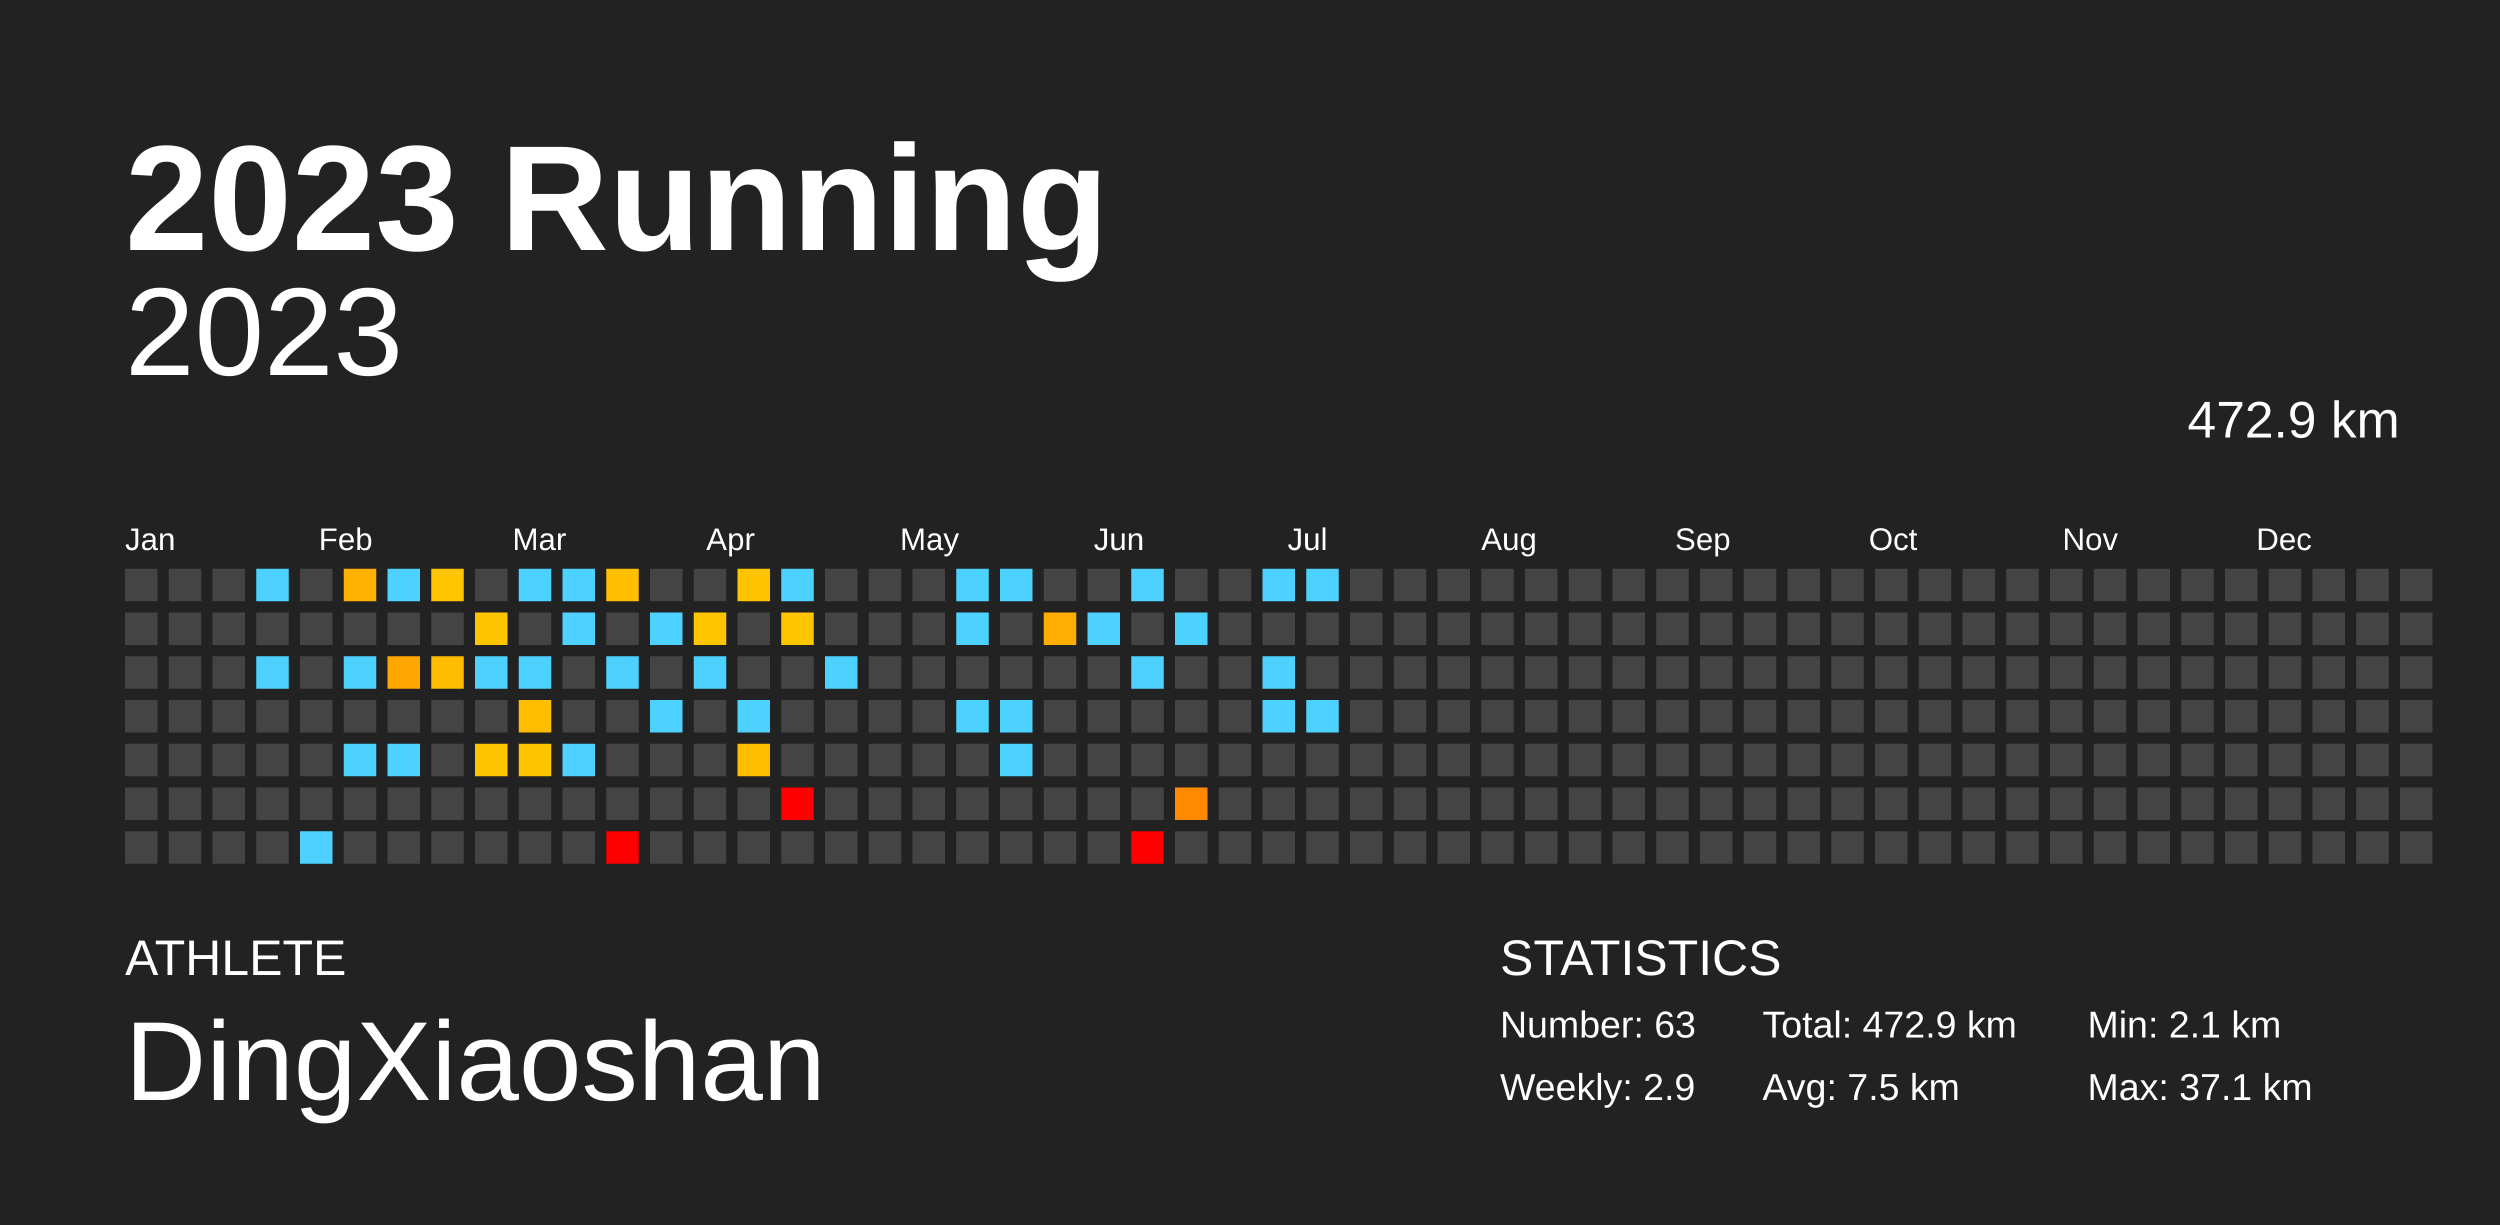
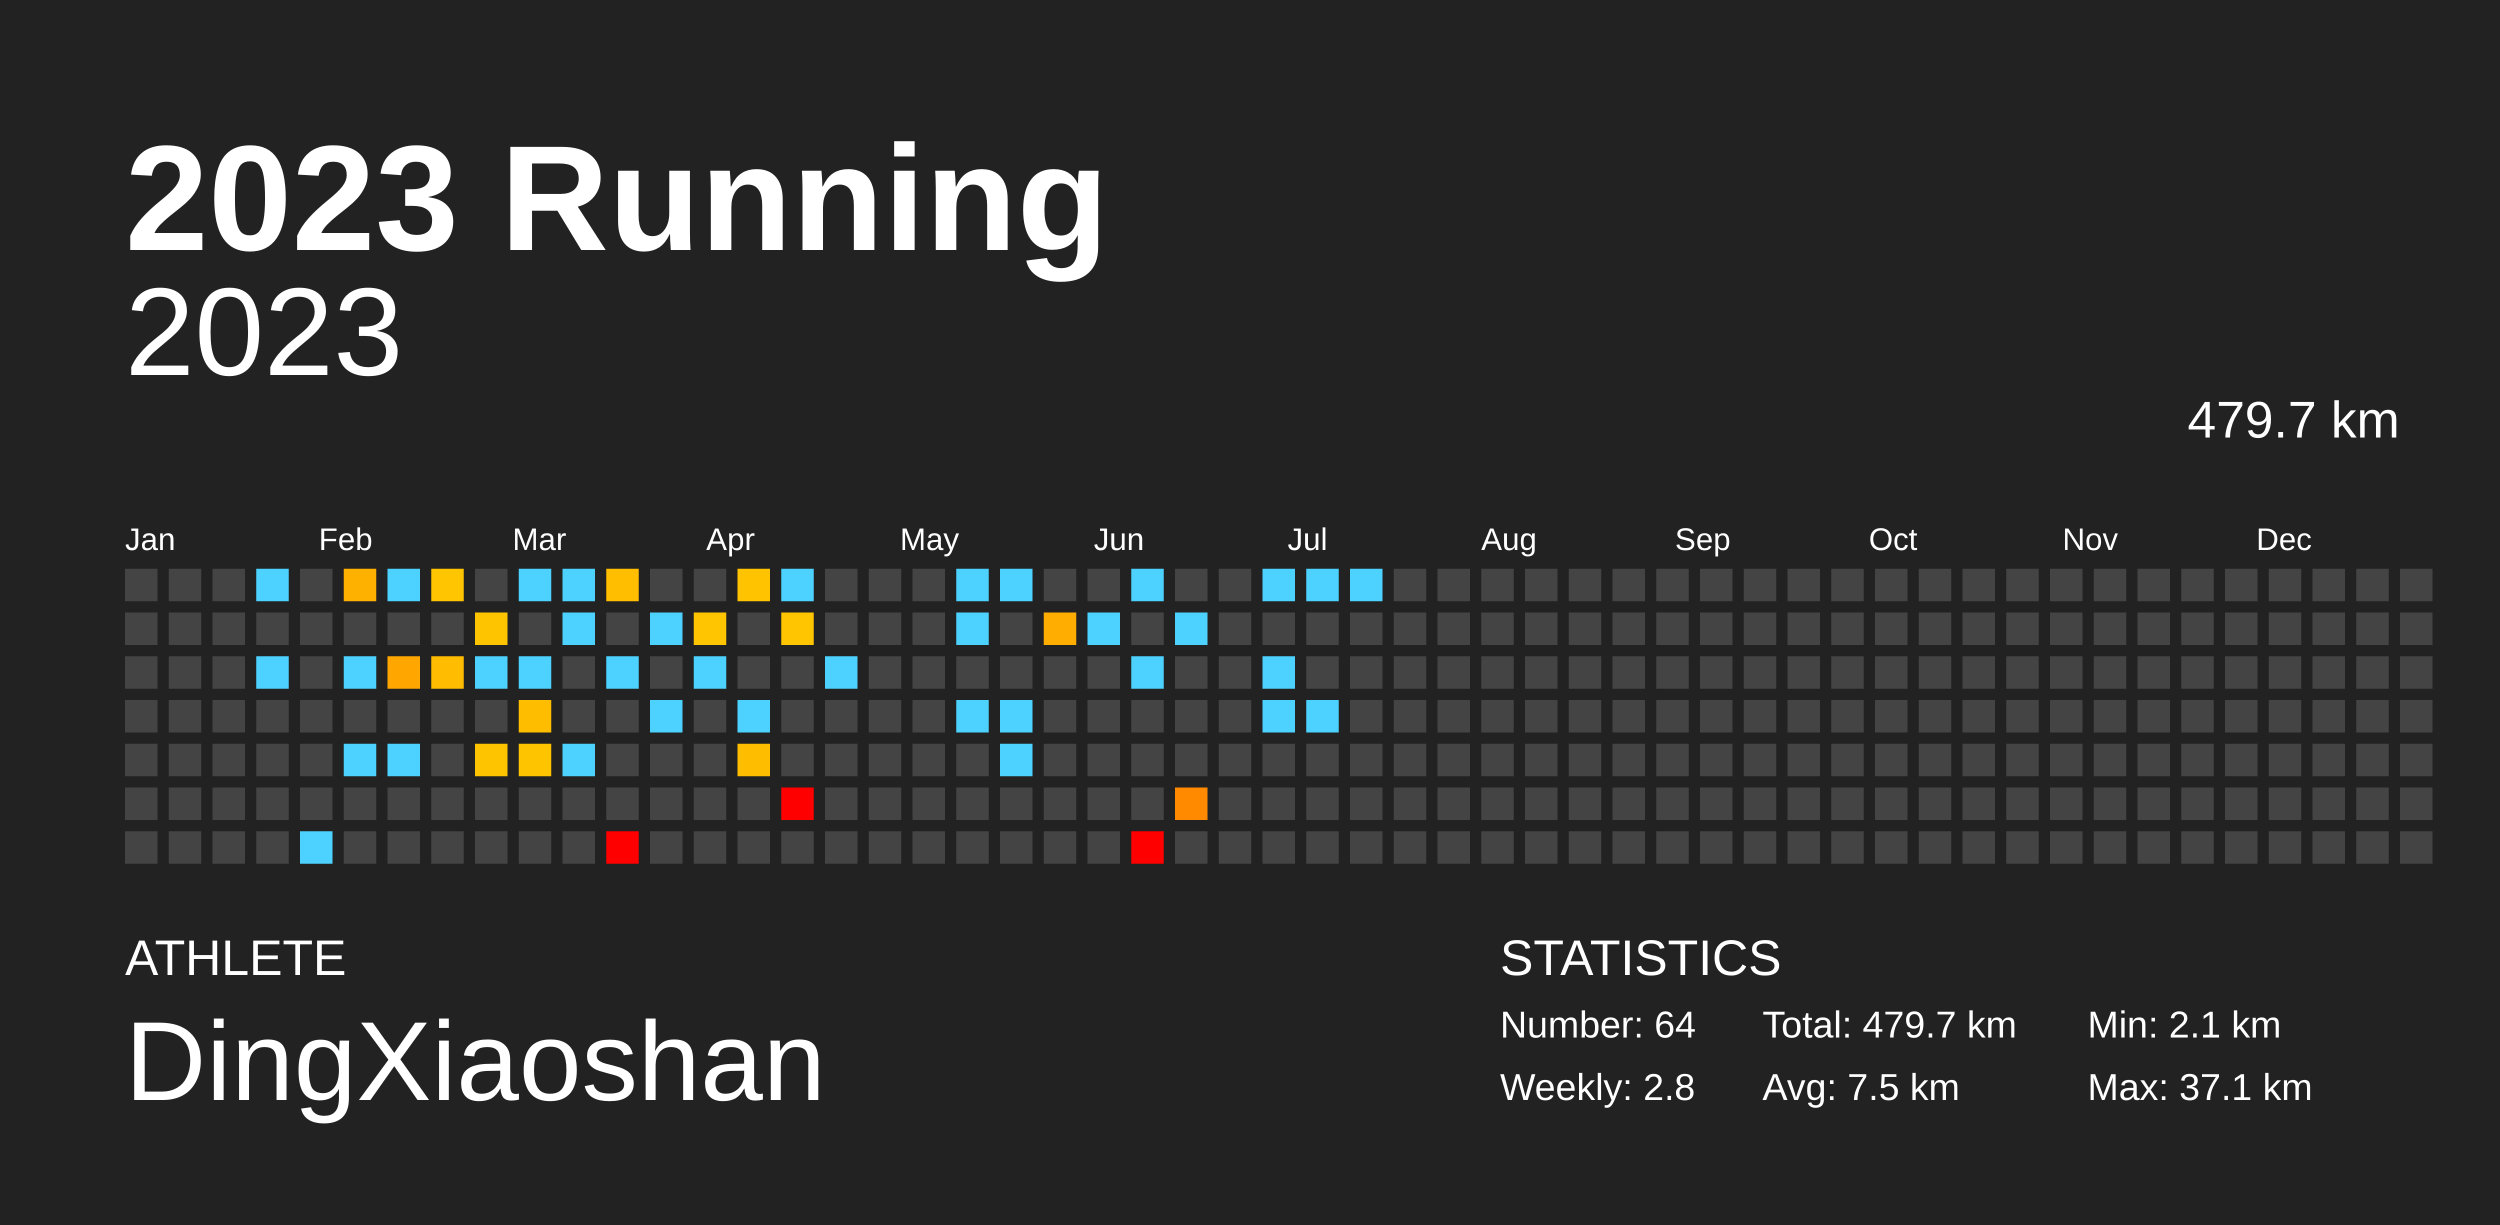
<svg xmlns="http://www.w3.org/2000/svg" baseProfile="full" height="98mm" version="1.1" viewBox="0,0,200,98" width="200mm">
  <defs />
  <rect fill="#222222" height="98" width="200" x="0" y="0" />
  <text fill="#FFFFFF" style="font-size:12px; font-family:Arial; font-weight:bold;" x="10" y="20">2023 Running</text>
  <text fill="#FFFFFF" style="font-size:4px; font-family:Arial" x="10" y="78">ATHLETE</text>
  <text fill="#FFFFFF" style="font-size:9px; font-family:Arial" x="10" y="88">DingXiaoshan</text>
  <text fill="#FFFFFF" style="font-size:4px; font-family:Arial" x="120" y="78">STATISTICS</text>
-   <text fill="#FFFFFF" style="font-size:3px; font-family:Arial" x="120" y="83">Number: 63</text>
-   <text fill="#FFFFFF" style="font-size:3px; font-family:Arial" x="120" y="88">Weekly: 2.9</text>
-   <text fill="#FFFFFF" style="font-size:3px; font-family:Arial" x="141" y="83">Total: 472.9 km</text>
+   <text fill="#FFFFFF" style="font-size:3px; font-family:Arial" x="120" y="83">Number: 64</text>
+   <text fill="#FFFFFF" style="font-size:3px; font-family:Arial" x="120" y="88">Weekly: 2.8</text>
+   <text fill="#FFFFFF" style="font-size:3px; font-family:Arial" x="141" y="83">Total: 479.7 km</text>
  <text fill="#FFFFFF" style="font-size:3px; font-family:Arial" x="141" y="88">Avg: 7.5 km</text>
  <text fill="#FFFFFF" style="font-size:3px; font-family:Arial" x="167" y="83">Min: 2.1 km</text>
  <text fill="#FFFFFF" style="font-size:3px; font-family:Arial" x="167" y="88">Max: 37.1 km</text>
  <text alignment-baseline="hanging" fill="#FFFFFF" style="font-size:10.0px; font-family:Arial;" x="10" y="30">2023</text>
-   <text alignment-baseline="hanging" fill="#FFFFFF" style="font-size:4.125px; font-family:Arial;" x="175" y="35">472.9 km</text>
+   <text alignment-baseline="hanging" fill="#FFFFFF" style="font-size:4.125px; font-family:Arial;" x="175" y="35">479.7 km</text>
  <text fill="#FFFFFF" style="font-size:2.5px; font-family:Arial" x="10.0" y="44">Jan</text>
  <text fill="#FFFFFF" style="font-size:2.5px; font-family:Arial" x="25.5" y="44">Feb</text>
  <text fill="#FFFFFF" style="font-size:2.5px; font-family:Arial" x="41.0" y="44">Mar</text>
  <text fill="#FFFFFF" style="font-size:2.5px; font-family:Arial" x="56.5" y="44">Apr</text>
  <text fill="#FFFFFF" style="font-size:2.5px; font-family:Arial" x="72.0" y="44">May</text>
  <text fill="#FFFFFF" style="font-size:2.5px; font-family:Arial" x="87.5" y="44">Jun</text>
  <text fill="#FFFFFF" style="font-size:2.5px; font-family:Arial" x="103.0" y="44">Jul</text>
  <text fill="#FFFFFF" style="font-size:2.5px; font-family:Arial" x="118.5" y="44">Aug</text>
  <text fill="#FFFFFF" style="font-size:2.5px; font-family:Arial" x="134.0" y="44">Sep</text>
  <text fill="#FFFFFF" style="font-size:2.5px; font-family:Arial" x="149.5" y="44">Oct</text>
  <text fill="#FFFFFF" style="font-size:2.5px; font-family:Arial" x="165.0" y="44">Nov</text>
  <text fill="#FFFFFF" style="font-size:2.5px; font-family:Arial" x="180.5" y="44">Dec</text>
  <rect fill="#444444" height="2.6" width="2.6" x="10.0" y="45.5" />
  <rect fill="#444444" height="2.6" width="2.6" x="10.0" y="49.0" />
  <rect fill="#444444" height="2.6" width="2.6" x="10.0" y="52.5" />
  <rect fill="#444444" height="2.6" width="2.6" x="10.0" y="56.0" />
  <rect fill="#444444" height="2.6" width="2.6" x="10.0" y="59.5" />
  <rect fill="#444444" height="2.6" width="2.6" x="10.0" y="63.0" />
  <rect fill="#444444" height="2.6" width="2.6" x="10.0" y="66.5" />
  <rect fill="#444444" height="2.6" width="2.6" x="13.5" y="45.5" />
  <rect fill="#444444" height="2.6" width="2.6" x="13.5" y="49.0" />
  <rect fill="#444444" height="2.6" width="2.6" x="13.5" y="52.5" />
  <rect fill="#444444" height="2.6" width="2.6" x="13.5" y="56.0" />
  <rect fill="#444444" height="2.6" width="2.6" x="13.5" y="59.5" />
  <rect fill="#444444" height="2.6" width="2.6" x="13.5" y="63.0" />
  <rect fill="#444444" height="2.6" width="2.6" x="13.5" y="66.5" />
  <rect fill="#444444" height="2.6" width="2.6" x="17.0" y="45.5" />
  <rect fill="#444444" height="2.6" width="2.6" x="17.0" y="49.0" />
  <rect fill="#444444" height="2.6" width="2.6" x="17.0" y="52.5" />
  <rect fill="#444444" height="2.6" width="2.6" x="17.0" y="56.0" />
  <rect fill="#444444" height="2.6" width="2.6" x="17.0" y="59.5" />
  <rect fill="#444444" height="2.6" width="2.6" x="17.0" y="63.0" />
  <rect fill="#444444" height="2.6" width="2.6" x="17.0" y="66.5" />
  <rect fill="#4dd2ff" height="2.6" width="2.6" x="20.5" y="45.5" />
  <rect fill="#444444" height="2.6" width="2.6" x="20.5" y="49.0" />
  <rect fill="#4dd2ff" height="2.6" width="2.6" x="20.5" y="52.5" />
  <rect fill="#444444" height="2.6" width="2.6" x="20.5" y="56.0" />
  <rect fill="#444444" height="2.6" width="2.6" x="20.5" y="59.5" />
  <rect fill="#444444" height="2.6" width="2.6" x="20.5" y="63.0" />
  <rect fill="#444444" height="2.6" width="2.6" x="20.5" y="66.5" />
  <rect fill="#444444" height="2.6" width="2.6" x="24.0" y="45.5" />
  <rect fill="#444444" height="2.6" width="2.6" x="24.0" y="49.0" />
  <rect fill="#444444" height="2.6" width="2.6" x="24.0" y="52.5" />
  <rect fill="#444444" height="2.6" width="2.6" x="24.0" y="56.0" />
  <rect fill="#444444" height="2.6" width="2.6" x="24.0" y="59.5" />
  <rect fill="#444444" height="2.6" width="2.6" x="24.0" y="63.0" />
  <rect fill="#4dd2ff" height="2.6" width="2.6" x="24.0" y="66.5" />
  <rect fill="#ffb100" height="2.6" width="2.6" x="27.5" y="45.5" />
  <rect fill="#444444" height="2.6" width="2.6" x="27.5" y="49.0" />
  <rect fill="#4dd2ff" height="2.6" width="2.6" x="27.5" y="52.5" />
  <rect fill="#444444" height="2.6" width="2.6" x="27.5" y="56.0" />
  <rect fill="#4dd2ff" height="2.6" width="2.6" x="27.5" y="59.5" />
  <rect fill="#444444" height="2.6" width="2.6" x="27.5" y="63.0" />
  <rect fill="#444444" height="2.6" width="2.6" x="27.5" y="66.5" />
  <rect fill="#4dd2ff" height="2.6" width="2.6" x="31.0" y="45.5" />
  <rect fill="#444444" height="2.6" width="2.6" x="31.0" y="49.0" />
  <rect fill="#ffa700" height="2.6" width="2.6" x="31.0" y="52.5" />
  <rect fill="#444444" height="2.6" width="2.6" x="31.0" y="56.0" />
  <rect fill="#4dd2ff" height="2.6" width="2.6" x="31.0" y="59.5" />
  <rect fill="#444444" height="2.6" width="2.6" x="31.0" y="63.0" />
  <rect fill="#444444" height="2.6" width="2.6" x="31.0" y="66.5" />
  <rect fill="#ffc500" height="2.6" width="2.6" x="34.5" y="45.5" />
  <rect fill="#444444" height="2.6" width="2.6" x="34.5" y="49.0" />
  <rect fill="#ffbc00" height="2.6" width="2.6" x="34.5" y="52.5" />
  <rect fill="#444444" height="2.6" width="2.6" x="34.5" y="56.0" />
  <rect fill="#444444" height="2.6" width="2.6" x="34.5" y="59.5" />
  <rect fill="#444444" height="2.6" width="2.6" x="34.5" y="63.0" />
  <rect fill="#444444" height="2.6" width="2.6" x="34.5" y="66.5" />
  <rect fill="#444444" height="2.6" width="2.6" x="38.0" y="45.5" />
  <rect fill="#ffc400" height="2.6" width="2.6" x="38.0" y="49.0" />
  <rect fill="#4dd2ff" height="2.6" width="2.6" x="38.0" y="52.5" />
  <rect fill="#444444" height="2.6" width="2.6" x="38.0" y="56.0" />
  <rect fill="#ffc400" height="2.6" width="2.6" x="38.0" y="59.5" />
  <rect fill="#444444" height="2.6" width="2.6" x="38.0" y="63.0" />
  <rect fill="#444444" height="2.6" width="2.6" x="38.0" y="66.5" />
  <rect fill="#4dd2ff" height="2.6" width="2.6" x="41.5" y="45.5" />
  <rect fill="#444444" height="2.6" width="2.6" x="41.5" y="49.0" />
  <rect fill="#4dd2ff" height="2.6" width="2.6" x="41.5" y="52.5" />
  <rect fill="#ffbd00" height="2.6" width="2.6" x="41.5" y="56.0" />
  <rect fill="#ffc400" height="2.6" width="2.6" x="41.5" y="59.5" />
  <rect fill="#444444" height="2.6" width="2.6" x="41.5" y="63.0" />
  <rect fill="#444444" height="2.6" width="2.6" x="41.5" y="66.5" />
  <rect fill="#4dd2ff" height="2.6" width="2.6" x="45.0" y="45.5" />
  <rect fill="#4dd2ff" height="2.6" width="2.6" x="45.0" y="49.0" />
  <rect fill="#444444" height="2.6" width="2.6" x="45.0" y="52.5" />
  <rect fill="#444444" height="2.6" width="2.6" x="45.0" y="56.0" />
  <rect fill="#4dd2ff" height="2.6" width="2.6" x="45.0" y="59.5" />
  <rect fill="#444444" height="2.6" width="2.6" x="45.0" y="63.0" />
  <rect fill="#444444" height="2.6" width="2.6" x="45.0" y="66.5" />
  <rect fill="#ffbe00" height="2.6" width="2.6" x="48.5" y="45.5" />
  <rect fill="#444444" height="2.6" width="2.6" x="48.5" y="49.0" />
  <rect fill="#4dd2ff" height="2.6" width="2.6" x="48.5" y="52.5" />
  <rect fill="#444444" height="2.6" width="2.6" x="48.5" y="56.0" />
  <rect fill="#444444" height="2.6" width="2.6" x="48.5" y="59.5" />
  <rect fill="#444444" height="2.6" width="2.6" x="48.5" y="63.0" />
  <rect fill="red" height="2.6" width="2.6" x="48.5" y="66.5" />
  <rect fill="#444444" height="2.6" width="2.6" x="52.0" y="45.5" />
  <rect fill="#4dd2ff" height="2.6" width="2.6" x="52.0" y="49.0" />
  <rect fill="#444444" height="2.6" width="2.6" x="52.0" y="52.5" />
  <rect fill="#4dd2ff" height="2.6" width="2.6" x="52.0" y="56.0" />
  <rect fill="#444444" height="2.6" width="2.6" x="52.0" y="59.5" />
  <rect fill="#444444" height="2.6" width="2.6" x="52.0" y="63.0" />
  <rect fill="#444444" height="2.6" width="2.6" x="52.0" y="66.5" />
  <rect fill="#444444" height="2.6" width="2.6" x="55.5" y="45.5" />
  <rect fill="#ffc500" height="2.6" width="2.6" x="55.5" y="49.0" />
  <rect fill="#4dd2ff" height="2.6" width="2.6" x="55.5" y="52.5" />
  <rect fill="#444444" height="2.6" width="2.6" x="55.5" y="56.0" />
  <rect fill="#444444" height="2.6" width="2.6" x="55.5" y="59.5" />
  <rect fill="#444444" height="2.6" width="2.6" x="55.5" y="63.0" />
  <rect fill="#444444" height="2.6" width="2.6" x="55.5" y="66.5" />
  <rect fill="#ffc300" height="2.6" width="2.6" x="59.0" y="45.5" />
  <rect fill="#444444" height="2.6" width="2.6" x="59.0" y="49.0" />
  <rect fill="#444444" height="2.6" width="2.6" x="59.0" y="52.5" />
  <rect fill="#4dd2ff" height="2.6" width="2.6" x="59.0" y="56.0" />
  <rect fill="#ffbd00" height="2.6" width="2.6" x="59.0" y="59.5" />
  <rect fill="#444444" height="2.6" width="2.6" x="59.0" y="63.0" />
  <rect fill="#444444" height="2.6" width="2.6" x="59.0" y="66.5" />
  <rect fill="#4dd2ff" height="2.6" width="2.6" x="62.5" y="45.5" />
  <rect fill="#ffc500" height="2.6" width="2.6" x="62.5" y="49.0" />
  <rect fill="#444444" height="2.6" width="2.6" x="62.5" y="52.5" />
  <rect fill="#444444" height="2.6" width="2.6" x="62.5" y="56.0" />
  <rect fill="#444444" height="2.6" width="2.6" x="62.5" y="59.5" />
  <rect fill="red" height="2.6" width="2.6" x="62.5" y="63.0" />
  <rect fill="#444444" height="2.6" width="2.6" x="62.5" y="66.5" />
  <rect fill="#444444" height="2.6" width="2.6" x="66.0" y="45.5" />
  <rect fill="#444444" height="2.6" width="2.6" x="66.0" y="49.0" />
  <rect fill="#4dd2ff" height="2.6" width="2.6" x="66.0" y="52.5" />
  <rect fill="#444444" height="2.6" width="2.6" x="66.0" y="56.0" />
  <rect fill="#444444" height="2.6" width="2.6" x="66.0" y="59.5" />
  <rect fill="#444444" height="2.6" width="2.6" x="66.0" y="63.0" />
  <rect fill="#444444" height="2.6" width="2.6" x="66.0" y="66.5" />
  <rect fill="#444444" height="2.6" width="2.6" x="69.5" y="45.5" />
  <rect fill="#444444" height="2.6" width="2.6" x="69.5" y="49.0" />
  <rect fill="#444444" height="2.6" width="2.6" x="69.5" y="52.5" />
  <rect fill="#444444" height="2.6" width="2.6" x="69.5" y="56.0" />
  <rect fill="#444444" height="2.6" width="2.6" x="69.5" y="59.5" />
  <rect fill="#444444" height="2.6" width="2.6" x="69.5" y="63.0" />
  <rect fill="#444444" height="2.6" width="2.6" x="69.5" y="66.5" />
  <rect fill="#444444" height="2.6" width="2.6" x="73.0" y="45.5" />
  <rect fill="#444444" height="2.6" width="2.6" x="73.0" y="49.0" />
  <rect fill="#444444" height="2.6" width="2.6" x="73.0" y="52.5" />
  <rect fill="#444444" height="2.6" width="2.6" x="73.0" y="56.0" />
  <rect fill="#444444" height="2.6" width="2.6" x="73.0" y="59.5" />
  <rect fill="#444444" height="2.6" width="2.6" x="73.0" y="63.0" />
  <rect fill="#444444" height="2.6" width="2.6" x="73.0" y="66.5" />
  <rect fill="#4dd2ff" height="2.6" width="2.6" x="76.5" y="45.5" />
  <rect fill="#4dd2ff" height="2.6" width="2.6" x="76.5" y="49.0" />
  <rect fill="#444444" height="2.6" width="2.6" x="76.5" y="52.5" />
  <rect fill="#4dd2ff" height="2.6" width="2.6" x="76.5" y="56.0" />
  <rect fill="#444444" height="2.6" width="2.6" x="76.5" y="59.5" />
  <rect fill="#444444" height="2.6" width="2.6" x="76.5" y="63.0" />
  <rect fill="#444444" height="2.6" width="2.6" x="76.5" y="66.5" />
  <rect fill="#4dd2ff" height="2.6" width="2.6" x="80.0" y="45.5" />
  <rect fill="#444444" height="2.6" width="2.6" x="80.0" y="49.0" />
  <rect fill="#444444" height="2.6" width="2.6" x="80.0" y="52.5" />
  <rect fill="#4dd2ff" height="2.6" width="2.6" x="80.0" y="56.0" />
  <rect fill="#4dd2ff" height="2.6" width="2.6" x="80.0" y="59.5" />
  <rect fill="#444444" height="2.6" width="2.6" x="80.0" y="63.0" />
  <rect fill="#444444" height="2.6" width="2.6" x="80.0" y="66.5" />
  <rect fill="#444444" height="2.6" width="2.6" x="83.5" y="45.5" />
  <rect fill="#ffad00" height="2.6" width="2.6" x="83.5" y="49.0" />
  <rect fill="#444444" height="2.6" width="2.6" x="83.5" y="52.5" />
  <rect fill="#444444" height="2.6" width="2.6" x="83.5" y="56.0" />
  <rect fill="#444444" height="2.6" width="2.6" x="83.5" y="59.5" />
  <rect fill="#444444" height="2.6" width="2.6" x="83.5" y="63.0" />
  <rect fill="#444444" height="2.6" width="2.6" x="83.5" y="66.5" />
  <rect fill="#444444" height="2.6" width="2.6" x="87.0" y="45.5" />
  <rect fill="#4dd2ff" height="2.6" width="2.6" x="87.0" y="49.0" />
  <rect fill="#444444" height="2.6" width="2.6" x="87.0" y="52.5" />
  <rect fill="#444444" height="2.6" width="2.6" x="87.0" y="56.0" />
  <rect fill="#444444" height="2.6" width="2.6" x="87.0" y="59.5" />
  <rect fill="#444444" height="2.6" width="2.6" x="87.0" y="63.0" />
  <rect fill="#444444" height="2.6" width="2.6" x="87.0" y="66.5" />
  <rect fill="#4dd2ff" height="2.6" width="2.6" x="90.5" y="45.5" />
  <rect fill="#444444" height="2.6" width="2.6" x="90.5" y="49.0" />
  <rect fill="#4dd2ff" height="2.6" width="2.6" x="90.5" y="52.5" />
  <rect fill="#444444" height="2.6" width="2.6" x="90.5" y="56.0" />
  <rect fill="#444444" height="2.6" width="2.6" x="90.5" y="59.5" />
  <rect fill="#444444" height="2.6" width="2.6" x="90.5" y="63.0" />
  <rect fill="red" height="2.6" width="2.6" x="90.5" y="66.5" />
  <rect fill="#444444" height="2.6" width="2.6" x="94.0" y="45.5" />
  <rect fill="#4dd2ff" height="2.6" width="2.6" x="94.0" y="49.0" />
  <rect fill="#444444" height="2.6" width="2.6" x="94.0" y="52.5" />
  <rect fill="#444444" height="2.6" width="2.6" x="94.0" y="56.0" />
  <rect fill="#444444" height="2.6" width="2.6" x="94.0" y="59.5" />
  <rect fill="#ff8a00" height="2.6" width="2.6" x="94.0" y="63.0" />
  <rect fill="#444444" height="2.6" width="2.6" x="94.0" y="66.5" />
  <rect fill="#444444" height="2.6" width="2.6" x="97.5" y="45.5" />
  <rect fill="#444444" height="2.6" width="2.6" x="97.5" y="49.0" />
  <rect fill="#444444" height="2.6" width="2.6" x="97.5" y="52.5" />
  <rect fill="#444444" height="2.6" width="2.6" x="97.5" y="56.0" />
  <rect fill="#444444" height="2.6" width="2.6" x="97.5" y="59.5" />
  <rect fill="#444444" height="2.6" width="2.6" x="97.5" y="63.0" />
  <rect fill="#444444" height="2.6" width="2.6" x="97.5" y="66.5" />
  <rect fill="#4dd2ff" height="2.6" width="2.6" x="101.0" y="45.5" />
  <rect fill="#444444" height="2.6" width="2.6" x="101.0" y="49.0" />
  <rect fill="#4dd2ff" height="2.6" width="2.6" x="101.0" y="52.5" />
  <rect fill="#4dd2ff" height="2.6" width="2.6" x="101.0" y="56.0" />
  <rect fill="#444444" height="2.6" width="2.6" x="101.0" y="59.5" />
  <rect fill="#444444" height="2.6" width="2.6" x="101.0" y="63.0" />
  <rect fill="#444444" height="2.6" width="2.6" x="101.0" y="66.5" />
  <rect fill="#4dd2ff" height="2.6" width="2.6" x="104.5" y="45.5" />
  <rect fill="#444444" height="2.6" width="2.6" x="104.5" y="49.0" />
  <rect fill="#444444" height="2.6" width="2.6" x="104.5" y="52.5" />
  <rect fill="#4dd2ff" height="2.6" width="2.6" x="104.5" y="56.0" />
  <rect fill="#444444" height="2.6" width="2.6" x="104.5" y="59.5" />
  <rect fill="#444444" height="2.6" width="2.6" x="104.5" y="63.0" />
  <rect fill="#444444" height="2.6" width="2.6" x="104.5" y="66.5" />
-   <rect fill="#444444" height="2.6" width="2.6" x="108.0" y="45.5" />
+   <rect fill="#4dd2ff" height="2.6" width="2.6" x="108.0" y="45.5" />
  <rect fill="#444444" height="2.6" width="2.6" x="108.0" y="49.0" />
  <rect fill="#444444" height="2.6" width="2.6" x="108.0" y="52.5" />
  <rect fill="#444444" height="2.6" width="2.6" x="108.0" y="56.0" />
  <rect fill="#444444" height="2.6" width="2.6" x="108.0" y="59.5" />
  <rect fill="#444444" height="2.6" width="2.6" x="108.0" y="63.0" />
  <rect fill="#444444" height="2.6" width="2.6" x="108.0" y="66.5" />
  <rect fill="#444444" height="2.6" width="2.6" x="111.5" y="45.5" />
  <rect fill="#444444" height="2.6" width="2.6" x="111.5" y="49.0" />
  <rect fill="#444444" height="2.6" width="2.6" x="111.5" y="52.5" />
  <rect fill="#444444" height="2.6" width="2.6" x="111.5" y="56.0" />
  <rect fill="#444444" height="2.6" width="2.6" x="111.5" y="59.5" />
  <rect fill="#444444" height="2.6" width="2.6" x="111.5" y="63.0" />
  <rect fill="#444444" height="2.6" width="2.6" x="111.5" y="66.5" />
  <rect fill="#444444" height="2.6" width="2.6" x="115.0" y="45.5" />
  <rect fill="#444444" height="2.6" width="2.6" x="115.0" y="49.0" />
  <rect fill="#444444" height="2.6" width="2.6" x="115.0" y="52.5" />
  <rect fill="#444444" height="2.6" width="2.6" x="115.0" y="56.0" />
  <rect fill="#444444" height="2.6" width="2.6" x="115.0" y="59.5" />
  <rect fill="#444444" height="2.6" width="2.6" x="115.0" y="63.0" />
  <rect fill="#444444" height="2.6" width="2.6" x="115.0" y="66.5" />
  <rect fill="#444444" height="2.6" width="2.6" x="118.5" y="45.5" />
  <rect fill="#444444" height="2.6" width="2.6" x="118.5" y="49.0" />
  <rect fill="#444444" height="2.6" width="2.6" x="118.5" y="52.5" />
  <rect fill="#444444" height="2.6" width="2.6" x="118.5" y="56.0" />
  <rect fill="#444444" height="2.6" width="2.6" x="118.5" y="59.5" />
  <rect fill="#444444" height="2.6" width="2.6" x="118.5" y="63.0" />
  <rect fill="#444444" height="2.6" width="2.6" x="118.5" y="66.5" />
  <rect fill="#444444" height="2.6" width="2.6" x="122.0" y="45.5" />
  <rect fill="#444444" height="2.6" width="2.6" x="122.0" y="49.0" />
  <rect fill="#444444" height="2.6" width="2.6" x="122.0" y="52.5" />
  <rect fill="#444444" height="2.6" width="2.6" x="122.0" y="56.0" />
  <rect fill="#444444" height="2.6" width="2.6" x="122.0" y="59.5" />
  <rect fill="#444444" height="2.6" width="2.6" x="122.0" y="63.0" />
  <rect fill="#444444" height="2.6" width="2.6" x="122.0" y="66.5" />
  <rect fill="#444444" height="2.6" width="2.6" x="125.5" y="45.5" />
  <rect fill="#444444" height="2.6" width="2.6" x="125.5" y="49.0" />
  <rect fill="#444444" height="2.6" width="2.6" x="125.5" y="52.5" />
  <rect fill="#444444" height="2.6" width="2.6" x="125.5" y="56.0" />
  <rect fill="#444444" height="2.6" width="2.6" x="125.5" y="59.5" />
  <rect fill="#444444" height="2.6" width="2.6" x="125.5" y="63.0" />
  <rect fill="#444444" height="2.6" width="2.6" x="125.5" y="66.5" />
  <rect fill="#444444" height="2.6" width="2.6" x="129.0" y="45.5" />
  <rect fill="#444444" height="2.6" width="2.6" x="129.0" y="49.0" />
  <rect fill="#444444" height="2.6" width="2.6" x="129.0" y="52.5" />
  <rect fill="#444444" height="2.6" width="2.6" x="129.0" y="56.0" />
  <rect fill="#444444" height="2.6" width="2.6" x="129.0" y="59.5" />
  <rect fill="#444444" height="2.6" width="2.6" x="129.0" y="63.0" />
  <rect fill="#444444" height="2.6" width="2.6" x="129.0" y="66.5" />
  <rect fill="#444444" height="2.6" width="2.6" x="132.5" y="45.5" />
  <rect fill="#444444" height="2.6" width="2.6" x="132.5" y="49.0" />
  <rect fill="#444444" height="2.6" width="2.6" x="132.5" y="52.5" />
  <rect fill="#444444" height="2.6" width="2.6" x="132.5" y="56.0" />
  <rect fill="#444444" height="2.6" width="2.6" x="132.5" y="59.5" />
  <rect fill="#444444" height="2.6" width="2.6" x="132.5" y="63.0" />
  <rect fill="#444444" height="2.6" width="2.6" x="132.5" y="66.5" />
  <rect fill="#444444" height="2.6" width="2.6" x="136.0" y="45.5" />
  <rect fill="#444444" height="2.6" width="2.6" x="136.0" y="49.0" />
  <rect fill="#444444" height="2.6" width="2.6" x="136.0" y="52.5" />
  <rect fill="#444444" height="2.6" width="2.6" x="136.0" y="56.0" />
  <rect fill="#444444" height="2.6" width="2.6" x="136.0" y="59.5" />
  <rect fill="#444444" height="2.6" width="2.6" x="136.0" y="63.0" />
  <rect fill="#444444" height="2.6" width="2.6" x="136.0" y="66.5" />
  <rect fill="#444444" height="2.6" width="2.6" x="139.5" y="45.5" />
  <rect fill="#444444" height="2.6" width="2.6" x="139.5" y="49.0" />
  <rect fill="#444444" height="2.6" width="2.6" x="139.5" y="52.5" />
  <rect fill="#444444" height="2.6" width="2.6" x="139.5" y="56.0" />
  <rect fill="#444444" height="2.6" width="2.6" x="139.5" y="59.5" />
  <rect fill="#444444" height="2.6" width="2.6" x="139.5" y="63.0" />
  <rect fill="#444444" height="2.6" width="2.6" x="139.5" y="66.5" />
  <rect fill="#444444" height="2.6" width="2.6" x="143.0" y="45.5" />
  <rect fill="#444444" height="2.6" width="2.6" x="143.0" y="49.0" />
  <rect fill="#444444" height="2.6" width="2.6" x="143.0" y="52.5" />
  <rect fill="#444444" height="2.6" width="2.6" x="143.0" y="56.0" />
  <rect fill="#444444" height="2.6" width="2.6" x="143.0" y="59.5" />
  <rect fill="#444444" height="2.6" width="2.6" x="143.0" y="63.0" />
  <rect fill="#444444" height="2.6" width="2.6" x="143.0" y="66.5" />
  <rect fill="#444444" height="2.6" width="2.6" x="146.5" y="45.5" />
  <rect fill="#444444" height="2.6" width="2.6" x="146.5" y="49.0" />
  <rect fill="#444444" height="2.6" width="2.6" x="146.5" y="52.5" />
  <rect fill="#444444" height="2.6" width="2.6" x="146.5" y="56.0" />
  <rect fill="#444444" height="2.6" width="2.6" x="146.5" y="59.5" />
  <rect fill="#444444" height="2.6" width="2.6" x="146.5" y="63.0" />
  <rect fill="#444444" height="2.6" width="2.6" x="146.5" y="66.5" />
  <rect fill="#444444" height="2.6" width="2.6" x="150.0" y="45.5" />
  <rect fill="#444444" height="2.6" width="2.6" x="150.0" y="49.0" />
  <rect fill="#444444" height="2.6" width="2.6" x="150.0" y="52.5" />
  <rect fill="#444444" height="2.6" width="2.6" x="150.0" y="56.0" />
  <rect fill="#444444" height="2.6" width="2.6" x="150.0" y="59.5" />
  <rect fill="#444444" height="2.6" width="2.6" x="150.0" y="63.0" />
  <rect fill="#444444" height="2.6" width="2.6" x="150.0" y="66.5" />
  <rect fill="#444444" height="2.6" width="2.6" x="153.5" y="45.5" />
  <rect fill="#444444" height="2.6" width="2.6" x="153.5" y="49.0" />
  <rect fill="#444444" height="2.6" width="2.6" x="153.5" y="52.5" />
  <rect fill="#444444" height="2.6" width="2.6" x="153.5" y="56.0" />
  <rect fill="#444444" height="2.6" width="2.6" x="153.5" y="59.5" />
  <rect fill="#444444" height="2.6" width="2.6" x="153.5" y="63.0" />
  <rect fill="#444444" height="2.6" width="2.6" x="153.5" y="66.5" />
  <rect fill="#444444" height="2.6" width="2.6" x="157.0" y="45.5" />
  <rect fill="#444444" height="2.6" width="2.6" x="157.0" y="49.0" />
  <rect fill="#444444" height="2.6" width="2.6" x="157.0" y="52.5" />
  <rect fill="#444444" height="2.6" width="2.6" x="157.0" y="56.0" />
  <rect fill="#444444" height="2.6" width="2.6" x="157.0" y="59.5" />
  <rect fill="#444444" height="2.6" width="2.6" x="157.0" y="63.0" />
  <rect fill="#444444" height="2.6" width="2.6" x="157.0" y="66.5" />
  <rect fill="#444444" height="2.6" width="2.6" x="160.5" y="45.5" />
  <rect fill="#444444" height="2.6" width="2.6" x="160.5" y="49.0" />
  <rect fill="#444444" height="2.6" width="2.6" x="160.5" y="52.5" />
  <rect fill="#444444" height="2.6" width="2.6" x="160.5" y="56.0" />
  <rect fill="#444444" height="2.6" width="2.6" x="160.5" y="59.5" />
  <rect fill="#444444" height="2.6" width="2.6" x="160.5" y="63.0" />
  <rect fill="#444444" height="2.6" width="2.6" x="160.5" y="66.5" />
  <rect fill="#444444" height="2.6" width="2.6" x="164.0" y="45.5" />
  <rect fill="#444444" height="2.6" width="2.6" x="164.0" y="49.0" />
  <rect fill="#444444" height="2.6" width="2.6" x="164.0" y="52.5" />
  <rect fill="#444444" height="2.6" width="2.6" x="164.0" y="56.0" />
  <rect fill="#444444" height="2.6" width="2.6" x="164.0" y="59.5" />
  <rect fill="#444444" height="2.6" width="2.6" x="164.0" y="63.0" />
  <rect fill="#444444" height="2.6" width="2.6" x="164.0" y="66.5" />
  <rect fill="#444444" height="2.6" width="2.6" x="167.5" y="45.5" />
  <rect fill="#444444" height="2.6" width="2.6" x="167.5" y="49.0" />
  <rect fill="#444444" height="2.6" width="2.6" x="167.5" y="52.5" />
  <rect fill="#444444" height="2.6" width="2.6" x="167.5" y="56.0" />
  <rect fill="#444444" height="2.6" width="2.6" x="167.5" y="59.5" />
  <rect fill="#444444" height="2.6" width="2.6" x="167.5" y="63.0" />
  <rect fill="#444444" height="2.6" width="2.6" x="167.5" y="66.5" />
  <rect fill="#444444" height="2.6" width="2.6" x="171.0" y="45.5" />
  <rect fill="#444444" height="2.6" width="2.6" x="171.0" y="49.0" />
  <rect fill="#444444" height="2.6" width="2.6" x="171.0" y="52.5" />
  <rect fill="#444444" height="2.6" width="2.6" x="171.0" y="56.0" />
  <rect fill="#444444" height="2.6" width="2.6" x="171.0" y="59.5" />
  <rect fill="#444444" height="2.6" width="2.6" x="171.0" y="63.0" />
  <rect fill="#444444" height="2.6" width="2.6" x="171.0" y="66.5" />
  <rect fill="#444444" height="2.6" width="2.6" x="174.5" y="45.5" />
  <rect fill="#444444" height="2.6" width="2.6" x="174.5" y="49.0" />
  <rect fill="#444444" height="2.6" width="2.6" x="174.5" y="52.5" />
  <rect fill="#444444" height="2.6" width="2.6" x="174.5" y="56.0" />
  <rect fill="#444444" height="2.6" width="2.6" x="174.5" y="59.5" />
  <rect fill="#444444" height="2.6" width="2.6" x="174.5" y="63.0" />
  <rect fill="#444444" height="2.6" width="2.6" x="174.5" y="66.5" />
  <rect fill="#444444" height="2.6" width="2.6" x="178.0" y="45.5" />
  <rect fill="#444444" height="2.6" width="2.6" x="178.0" y="49.0" />
  <rect fill="#444444" height="2.6" width="2.6" x="178.0" y="52.5" />
  <rect fill="#444444" height="2.6" width="2.6" x="178.0" y="56.0" />
  <rect fill="#444444" height="2.6" width="2.6" x="178.0" y="59.5" />
  <rect fill="#444444" height="2.6" width="2.6" x="178.0" y="63.0" />
  <rect fill="#444444" height="2.6" width="2.6" x="178.0" y="66.5" />
  <rect fill="#444444" height="2.6" width="2.6" x="181.5" y="45.5" />
  <rect fill="#444444" height="2.6" width="2.6" x="181.5" y="49.0" />
  <rect fill="#444444" height="2.6" width="2.6" x="181.5" y="52.5" />
  <rect fill="#444444" height="2.6" width="2.6" x="181.5" y="56.0" />
  <rect fill="#444444" height="2.6" width="2.6" x="181.5" y="59.5" />
  <rect fill="#444444" height="2.6" width="2.6" x="181.5" y="63.0" />
  <rect fill="#444444" height="2.6" width="2.6" x="181.5" y="66.5" />
  <rect fill="#444444" height="2.6" width="2.6" x="185.0" y="45.5" />
  <rect fill="#444444" height="2.6" width="2.6" x="185.0" y="49.0" />
  <rect fill="#444444" height="2.6" width="2.6" x="185.0" y="52.5" />
  <rect fill="#444444" height="2.6" width="2.6" x="185.0" y="56.0" />
  <rect fill="#444444" height="2.6" width="2.6" x="185.0" y="59.5" />
  <rect fill="#444444" height="2.6" width="2.6" x="185.0" y="63.0" />
  <rect fill="#444444" height="2.6" width="2.6" x="185.0" y="66.5" />
  <rect fill="#444444" height="2.6" width="2.6" x="188.5" y="45.5" />
  <rect fill="#444444" height="2.6" width="2.6" x="188.5" y="49.0" />
  <rect fill="#444444" height="2.6" width="2.6" x="188.5" y="52.5" />
  <rect fill="#444444" height="2.6" width="2.6" x="188.5" y="56.0" />
  <rect fill="#444444" height="2.6" width="2.6" x="188.5" y="59.5" />
  <rect fill="#444444" height="2.6" width="2.6" x="188.5" y="63.0" />
  <rect fill="#444444" height="2.6" width="2.6" x="188.5" y="66.5" />
  <rect fill="#444444" height="2.6" width="2.6" x="192.0" y="45.5" />
  <rect fill="#444444" height="2.6" width="2.6" x="192.0" y="49.0" />
  <rect fill="#444444" height="2.6" width="2.6" x="192.0" y="52.5" />
  <rect fill="#444444" height="2.6" width="2.6" x="192.0" y="56.0" />
  <rect fill="#444444" height="2.6" width="2.6" x="192.0" y="59.5" />
  <rect fill="#444444" height="2.6" width="2.6" x="192.0" y="63.0" />
  <rect fill="#444444" height="2.6" width="2.6" x="192.0" y="66.5" />
</svg>
